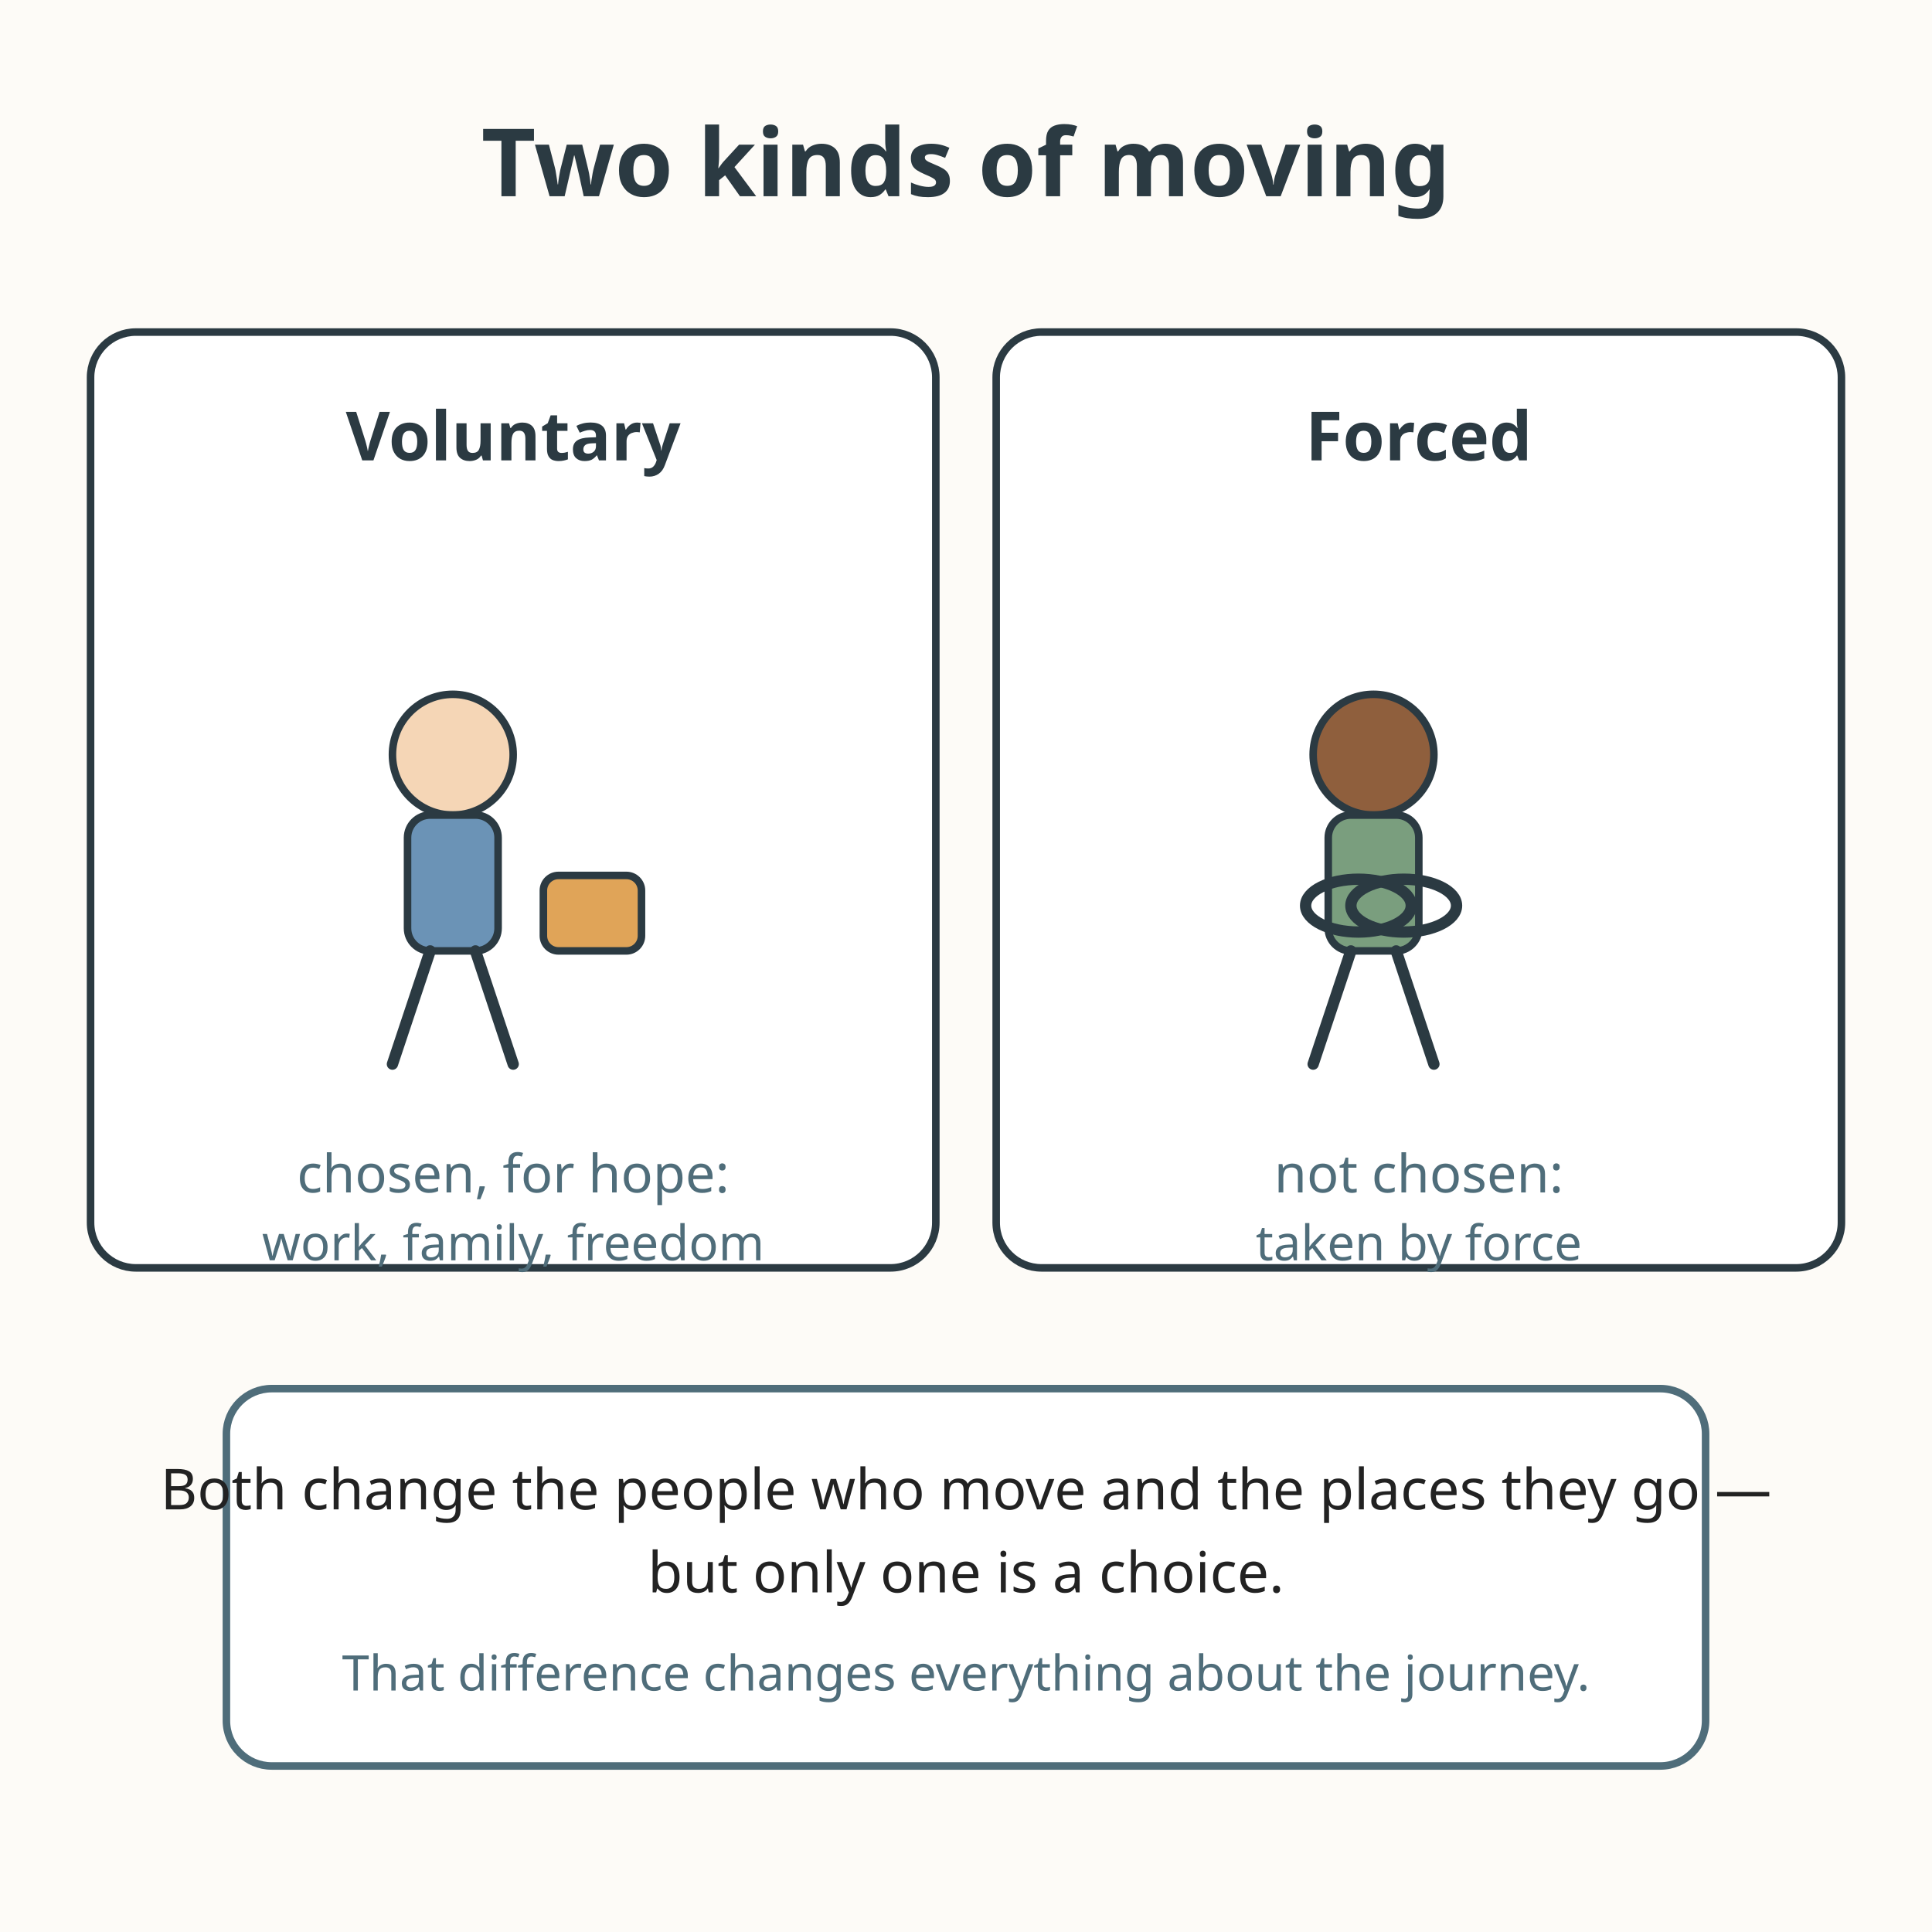
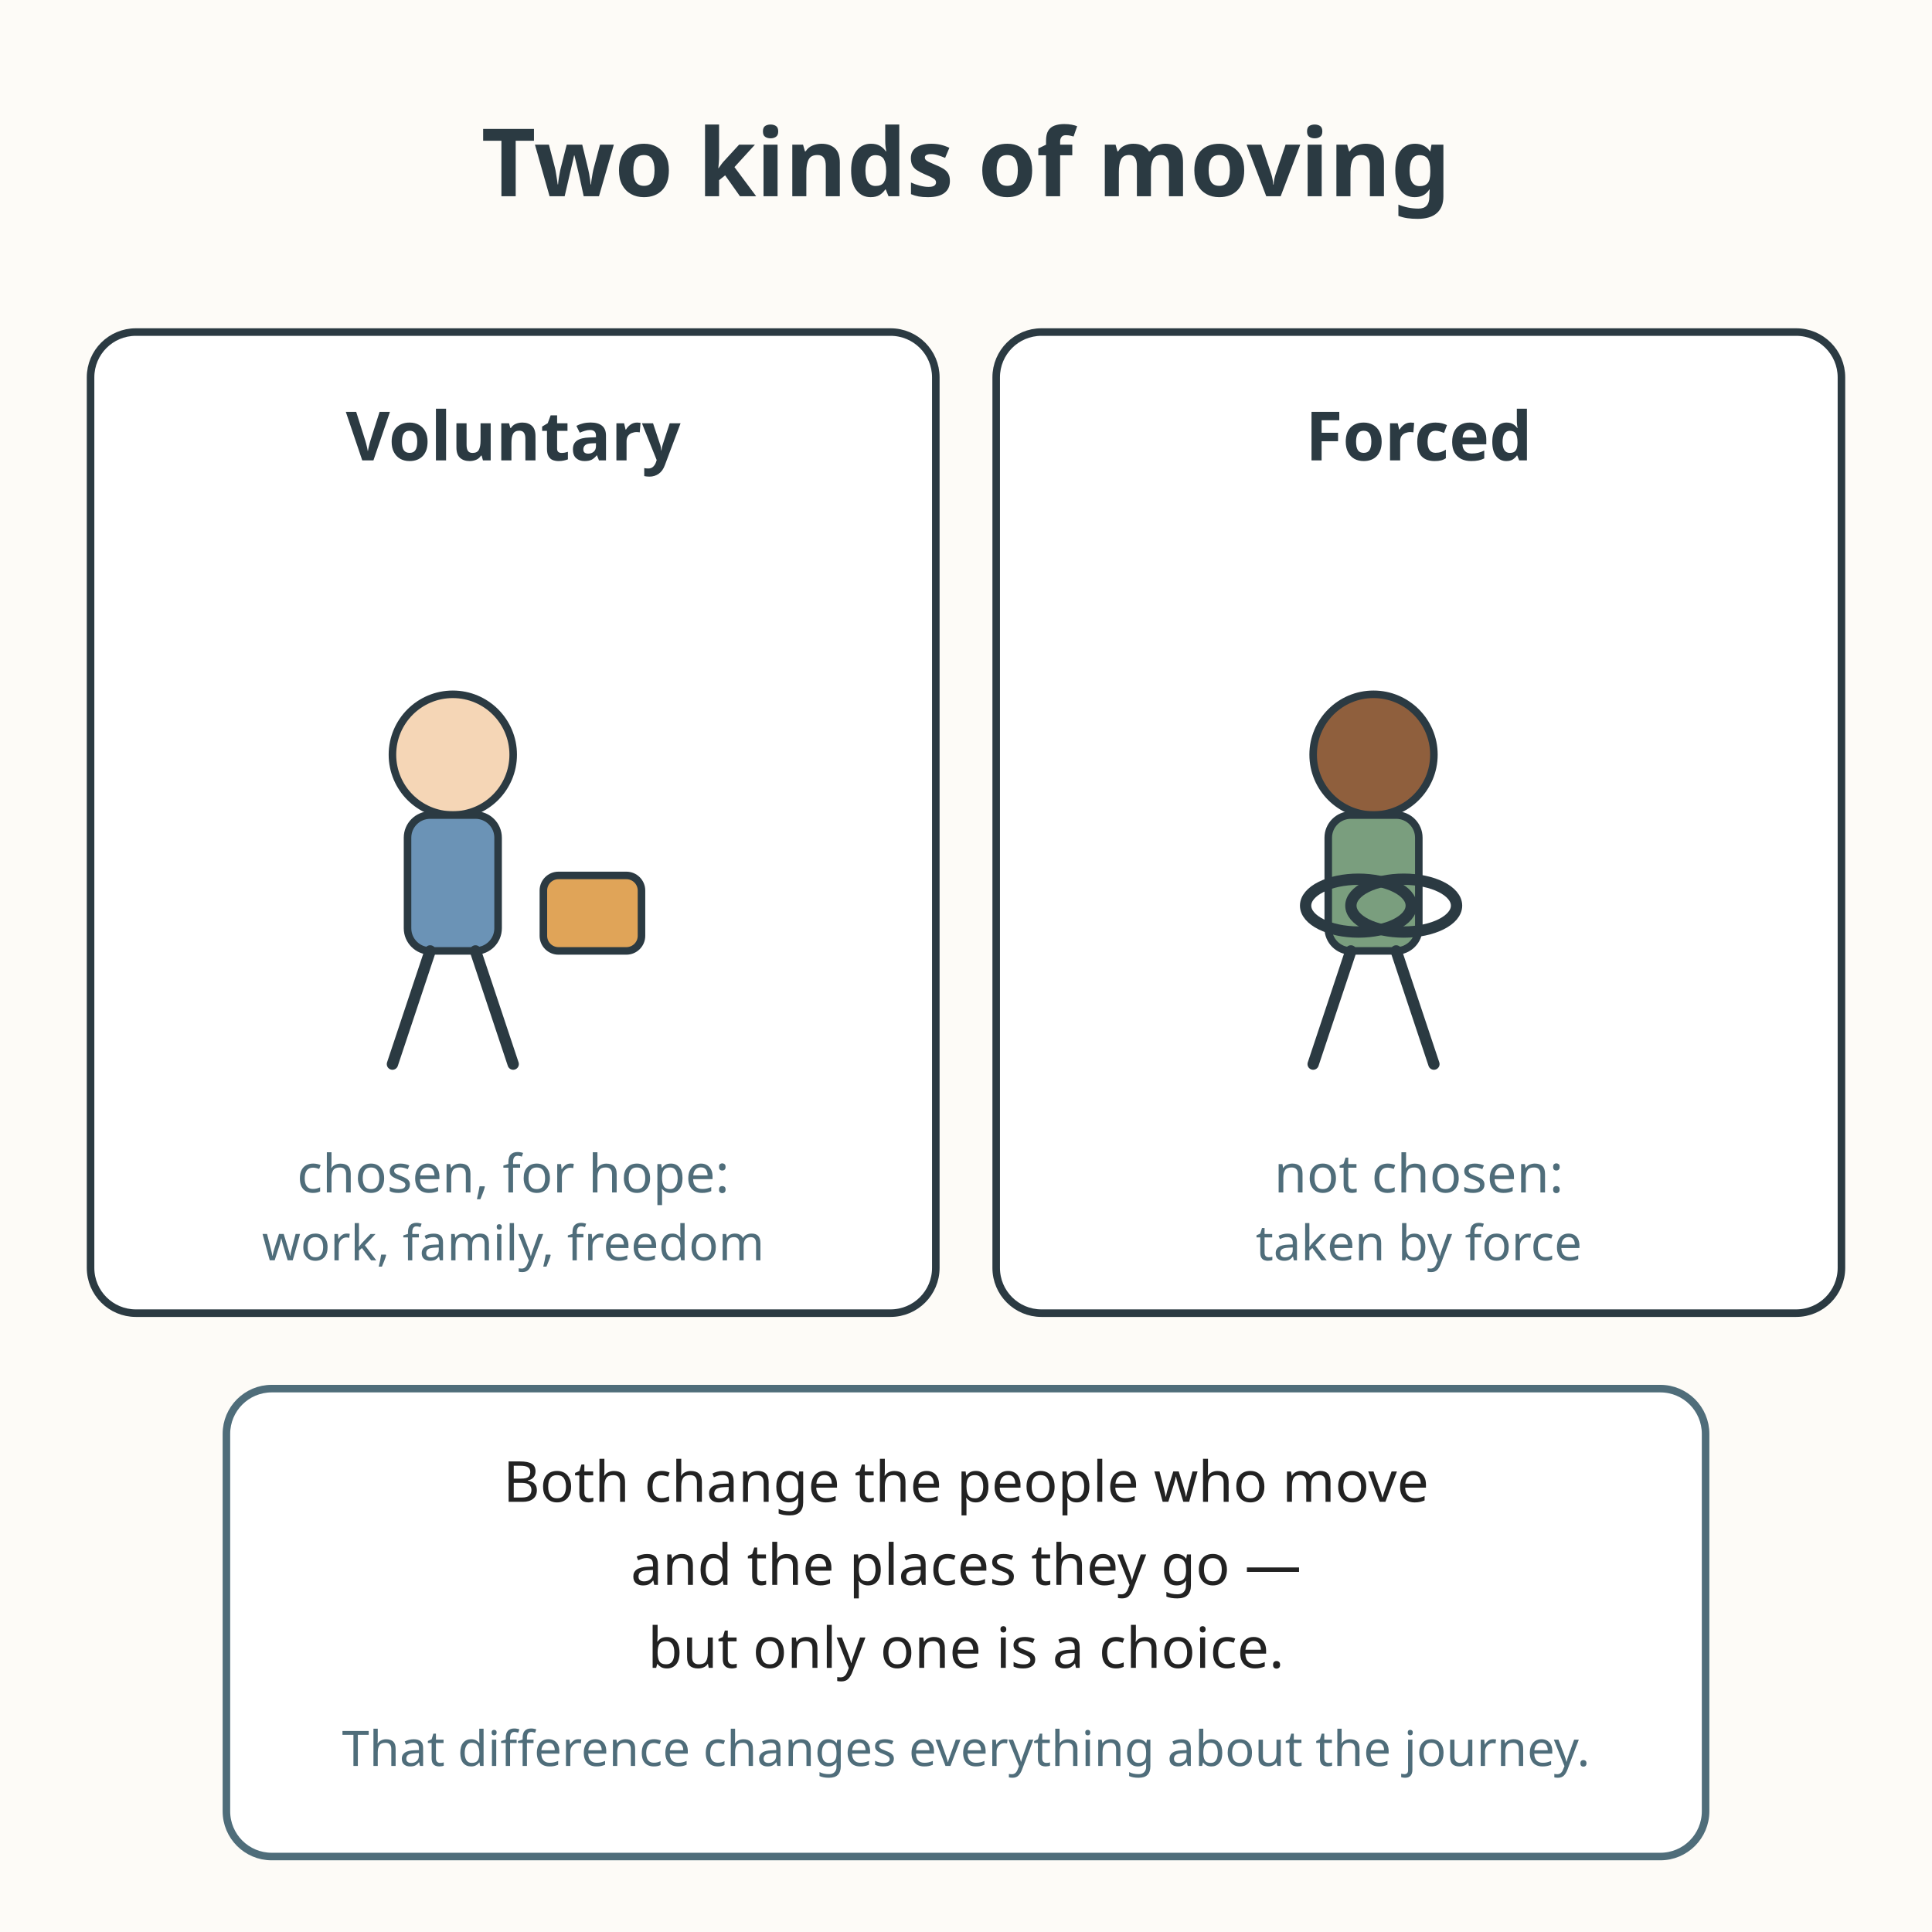
<svg xmlns="http://www.w3.org/2000/svg" viewBox="0 0 512 512" role="img" aria-labelledby="title-L-07-009-08-voluntary-and-forced-migration desc-L-07-009-08-voluntary-and-forced-migration">
  <rect width="512" height="512" fill="#fdfbf7" />
  <text x="256" y="52" text-anchor="middle" font-family="sans-serif" font-size="25" font-weight="bold" fill="#2b3a42">Two kinds of moving</text>
  <g>
-     <rect x="24" y="88" width="224" height="248" rx="12" fill="#ffffff" stroke="#2b3a42" stroke-width="2" />
+     <rect x="24" y="88" width="224" height="260" rx="12" fill="#ffffff" stroke="#2b3a42" stroke-width="2" />
    <text x="136" y="122" text-anchor="middle" font-family="sans-serif" font-size="18" font-weight="bold" fill="#2b3a42">Voluntary</text>
    <circle cx="120" cy="200" r="16" fill="#f5d6b6" stroke="#2b3a42" stroke-width="2" />
    <rect x="108" y="216" width="24" height="36" rx="6" fill="#6b93b6" stroke="#2b3a42" stroke-width="2" />
    <line x1="114" y1="252" x2="104" y2="282" stroke="#2b3a42" stroke-width="3" stroke-linecap="round" />
    <line x1="126" y1="252" x2="136" y2="282" stroke="#2b3a42" stroke-width="3" stroke-linecap="round" />
    <rect x="144" y="232" width="26" height="20" rx="4" fill="#e0a458" stroke="#2b3a42" stroke-width="2" />
    <text x="136" y="316" text-anchor="middle" font-family="sans-serif" font-size="14" fill="#4f6d7a">chosen, for hope:</text>
    <text x="136" y="334" text-anchor="middle" font-family="sans-serif" font-size="13" fill="#4f6d7a">work, family, freedom</text>
  </g>
  <g>
-     <rect x="264" y="88" width="224" height="248" rx="12" fill="#ffffff" stroke="#2b3a42" stroke-width="2" />
+     <rect x="264" y="88" width="224" height="260" rx="12" fill="#ffffff" stroke="#2b3a42" stroke-width="2" />
    <text x="376" y="122" text-anchor="middle" font-family="sans-serif" font-size="18" font-weight="bold" fill="#2b3a42">Forced</text>
    <circle cx="364" cy="200" r="16" fill="#8f5f3d" stroke="#2b3a42" stroke-width="2" />
    <rect x="352" y="216" width="24" height="36" rx="6" fill="#7a9e7e" stroke="#2b3a42" stroke-width="2" />
    <line x1="358" y1="252" x2="348" y2="282" stroke="#2b3a42" stroke-width="3" stroke-linecap="round" />
    <line x1="370" y1="252" x2="380" y2="282" stroke="#2b3a42" stroke-width="3" stroke-linecap="round" />
    <ellipse cx="360" cy="240" rx="14" ry="7" fill="none" stroke="#2b3a42" stroke-width="3" />
    <ellipse cx="372" cy="240" rx="14" ry="7" fill="none" stroke="#2b3a42" stroke-width="3" />
    <text x="376" y="316" text-anchor="middle" font-family="sans-serif" font-size="14" fill="#4f6d7a">not chosen:</text>
    <text x="376" y="334" text-anchor="middle" font-family="sans-serif" font-size="13" fill="#4f6d7a">taken by force</text>
  </g>
-   <rect x="60" y="368" width="392" height="100" rx="12" fill="#ffffff" stroke="#4f6d7a" stroke-width="2" />
-   <text x="256" y="400" text-anchor="middle" font-family="sans-serif" font-size="15" fill="#222222">Both change the people who move and the places they go —</text>
-   <text x="256" y="422" text-anchor="middle" font-family="sans-serif" font-size="15" fill="#222222">but only one is a choice.</text>
-   <text x="256" y="448" text-anchor="middle" font-family="sans-serif" font-size="13" fill="#4f6d7a">That difference changes everything about the journey.</text>
+   <rect x="60" y="368" width="392" height="124" rx="12" fill="#ffffff" stroke="#4f6d7a" stroke-width="2" />
+   <text x="256" y="398" text-anchor="middle" font-family="sans-serif" font-size="15" fill="#222222">Both change the people who move</text>
+   <text x="256" y="420" text-anchor="middle" font-family="sans-serif" font-size="15" fill="#222222">and the places they go —</text>
+   <text x="256" y="442" text-anchor="middle" font-family="sans-serif" font-size="15" fill="#222222">but only one is a choice.</text>
+   <text x="256" y="468" text-anchor="middle" font-family="sans-serif" font-size="13" fill="#4f6d7a">That difference changes everything about the journey.</text>
</svg>
